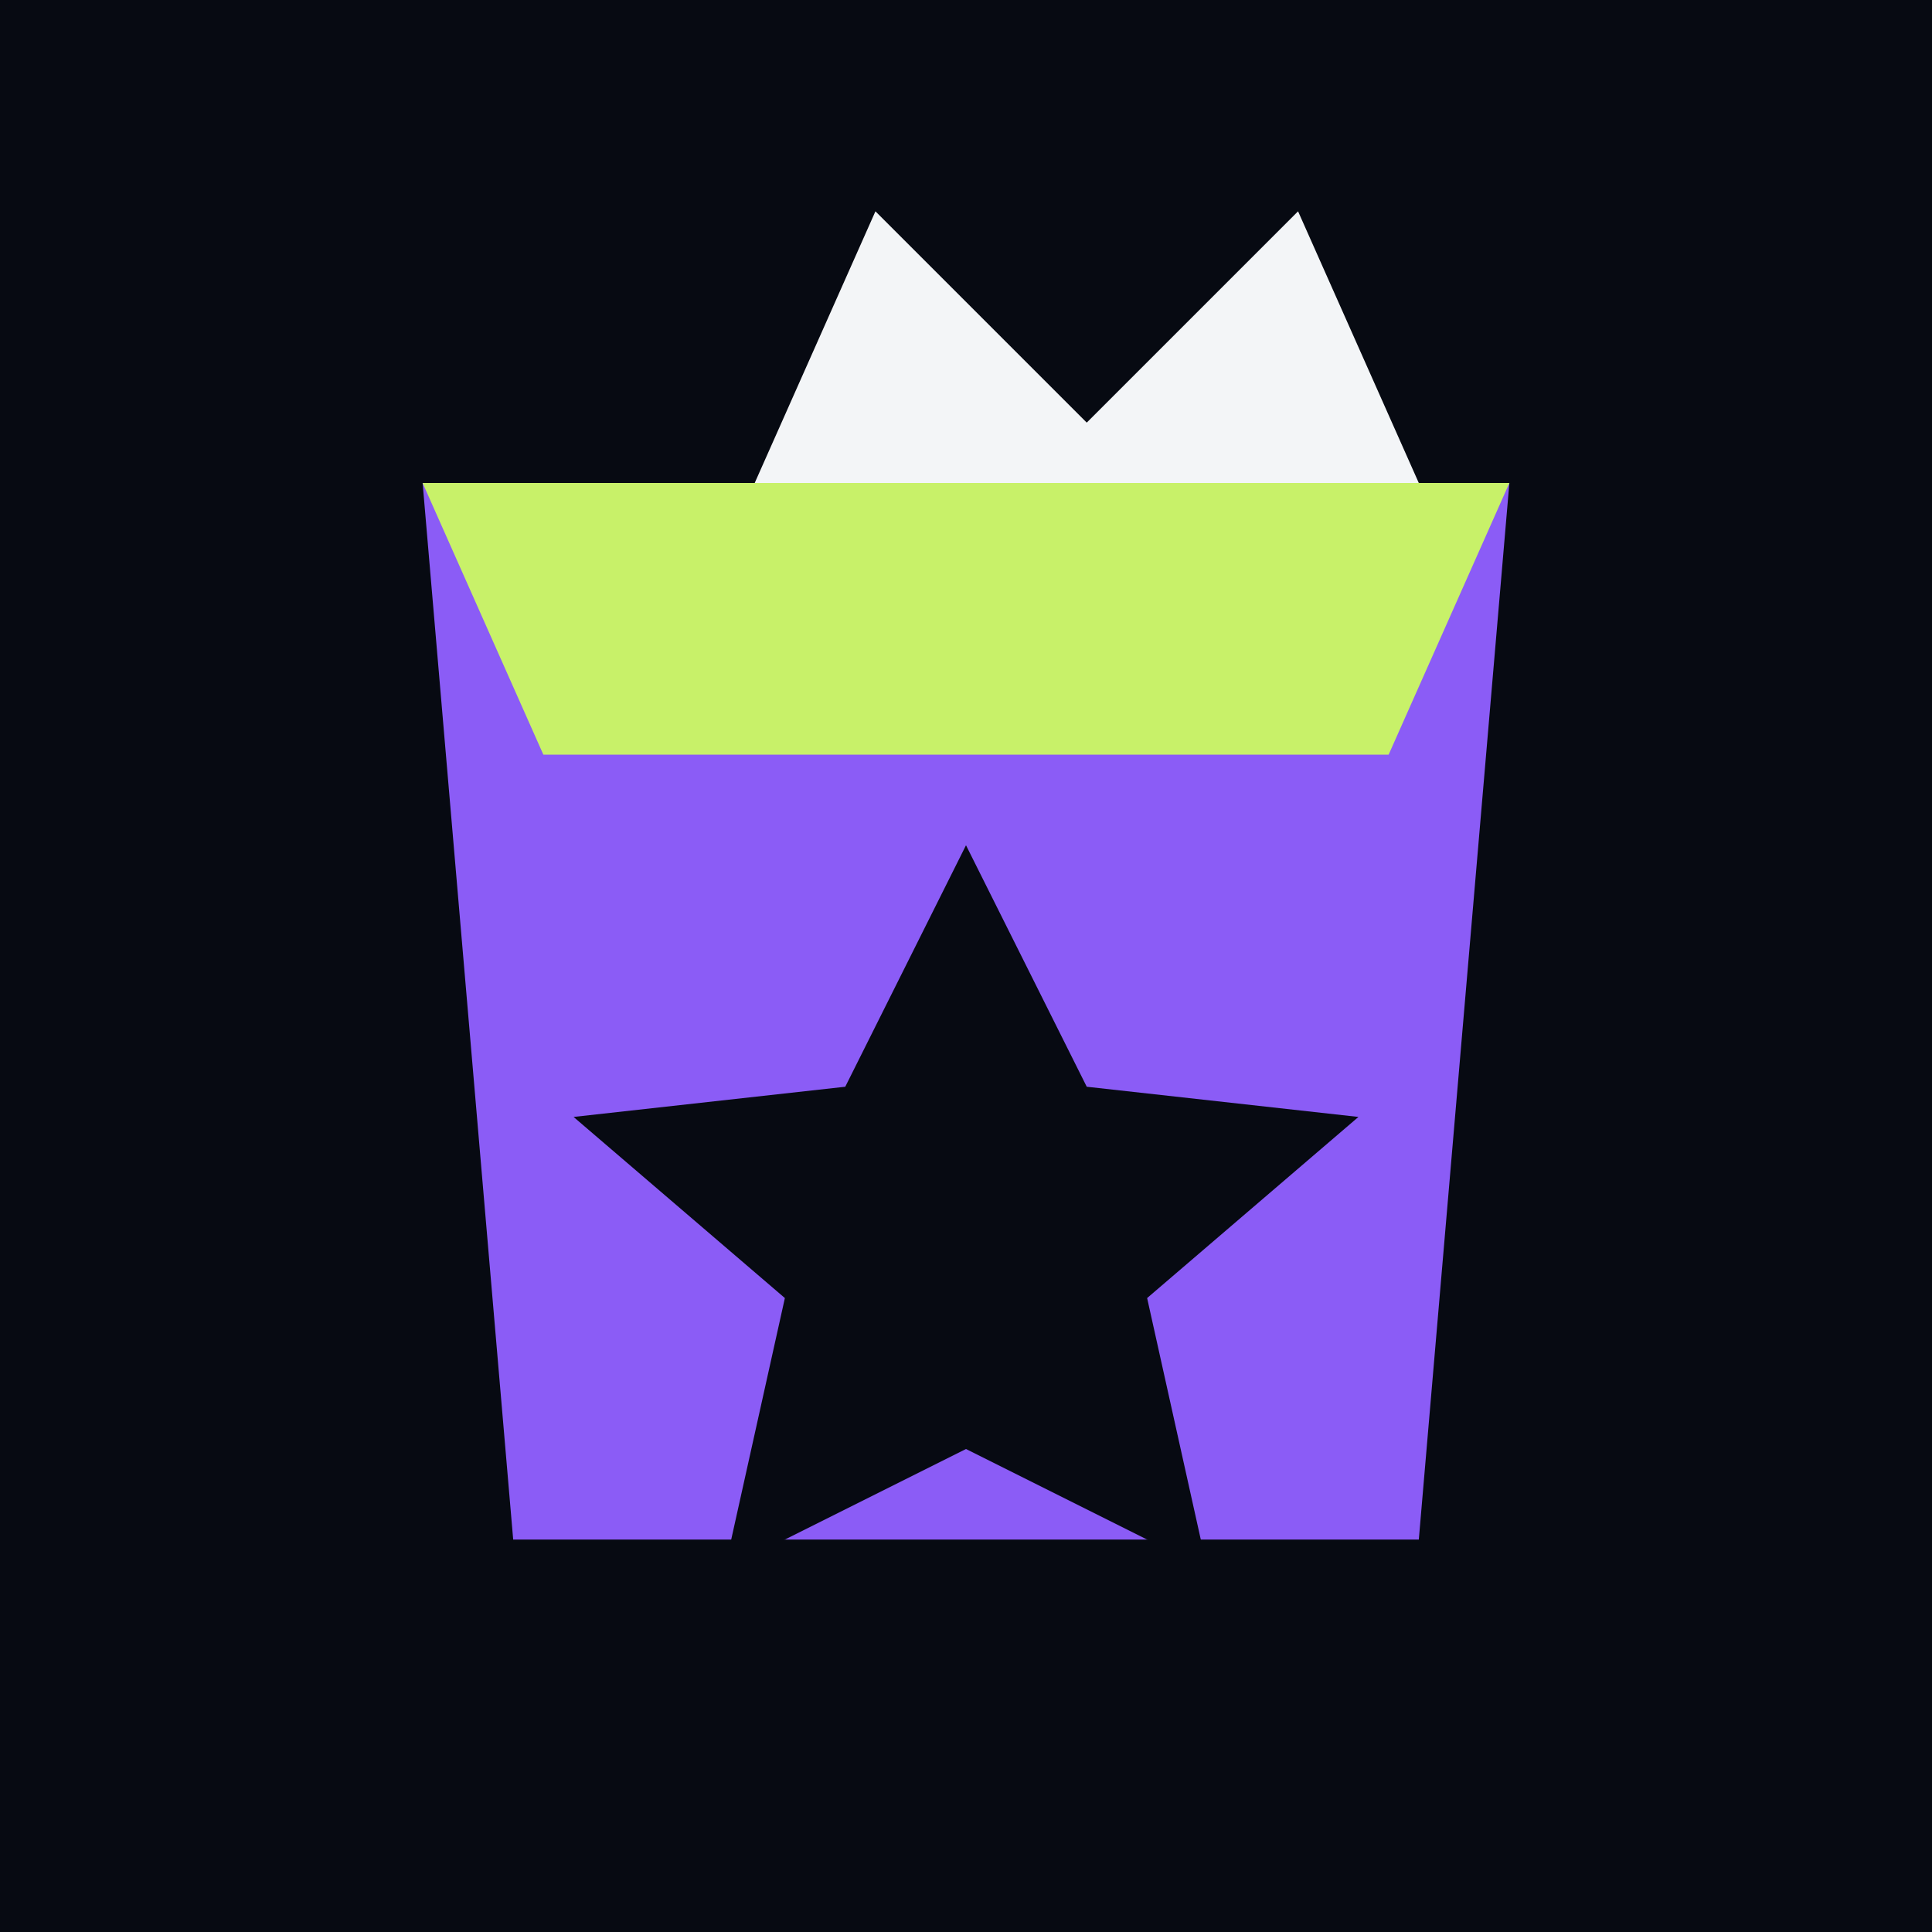
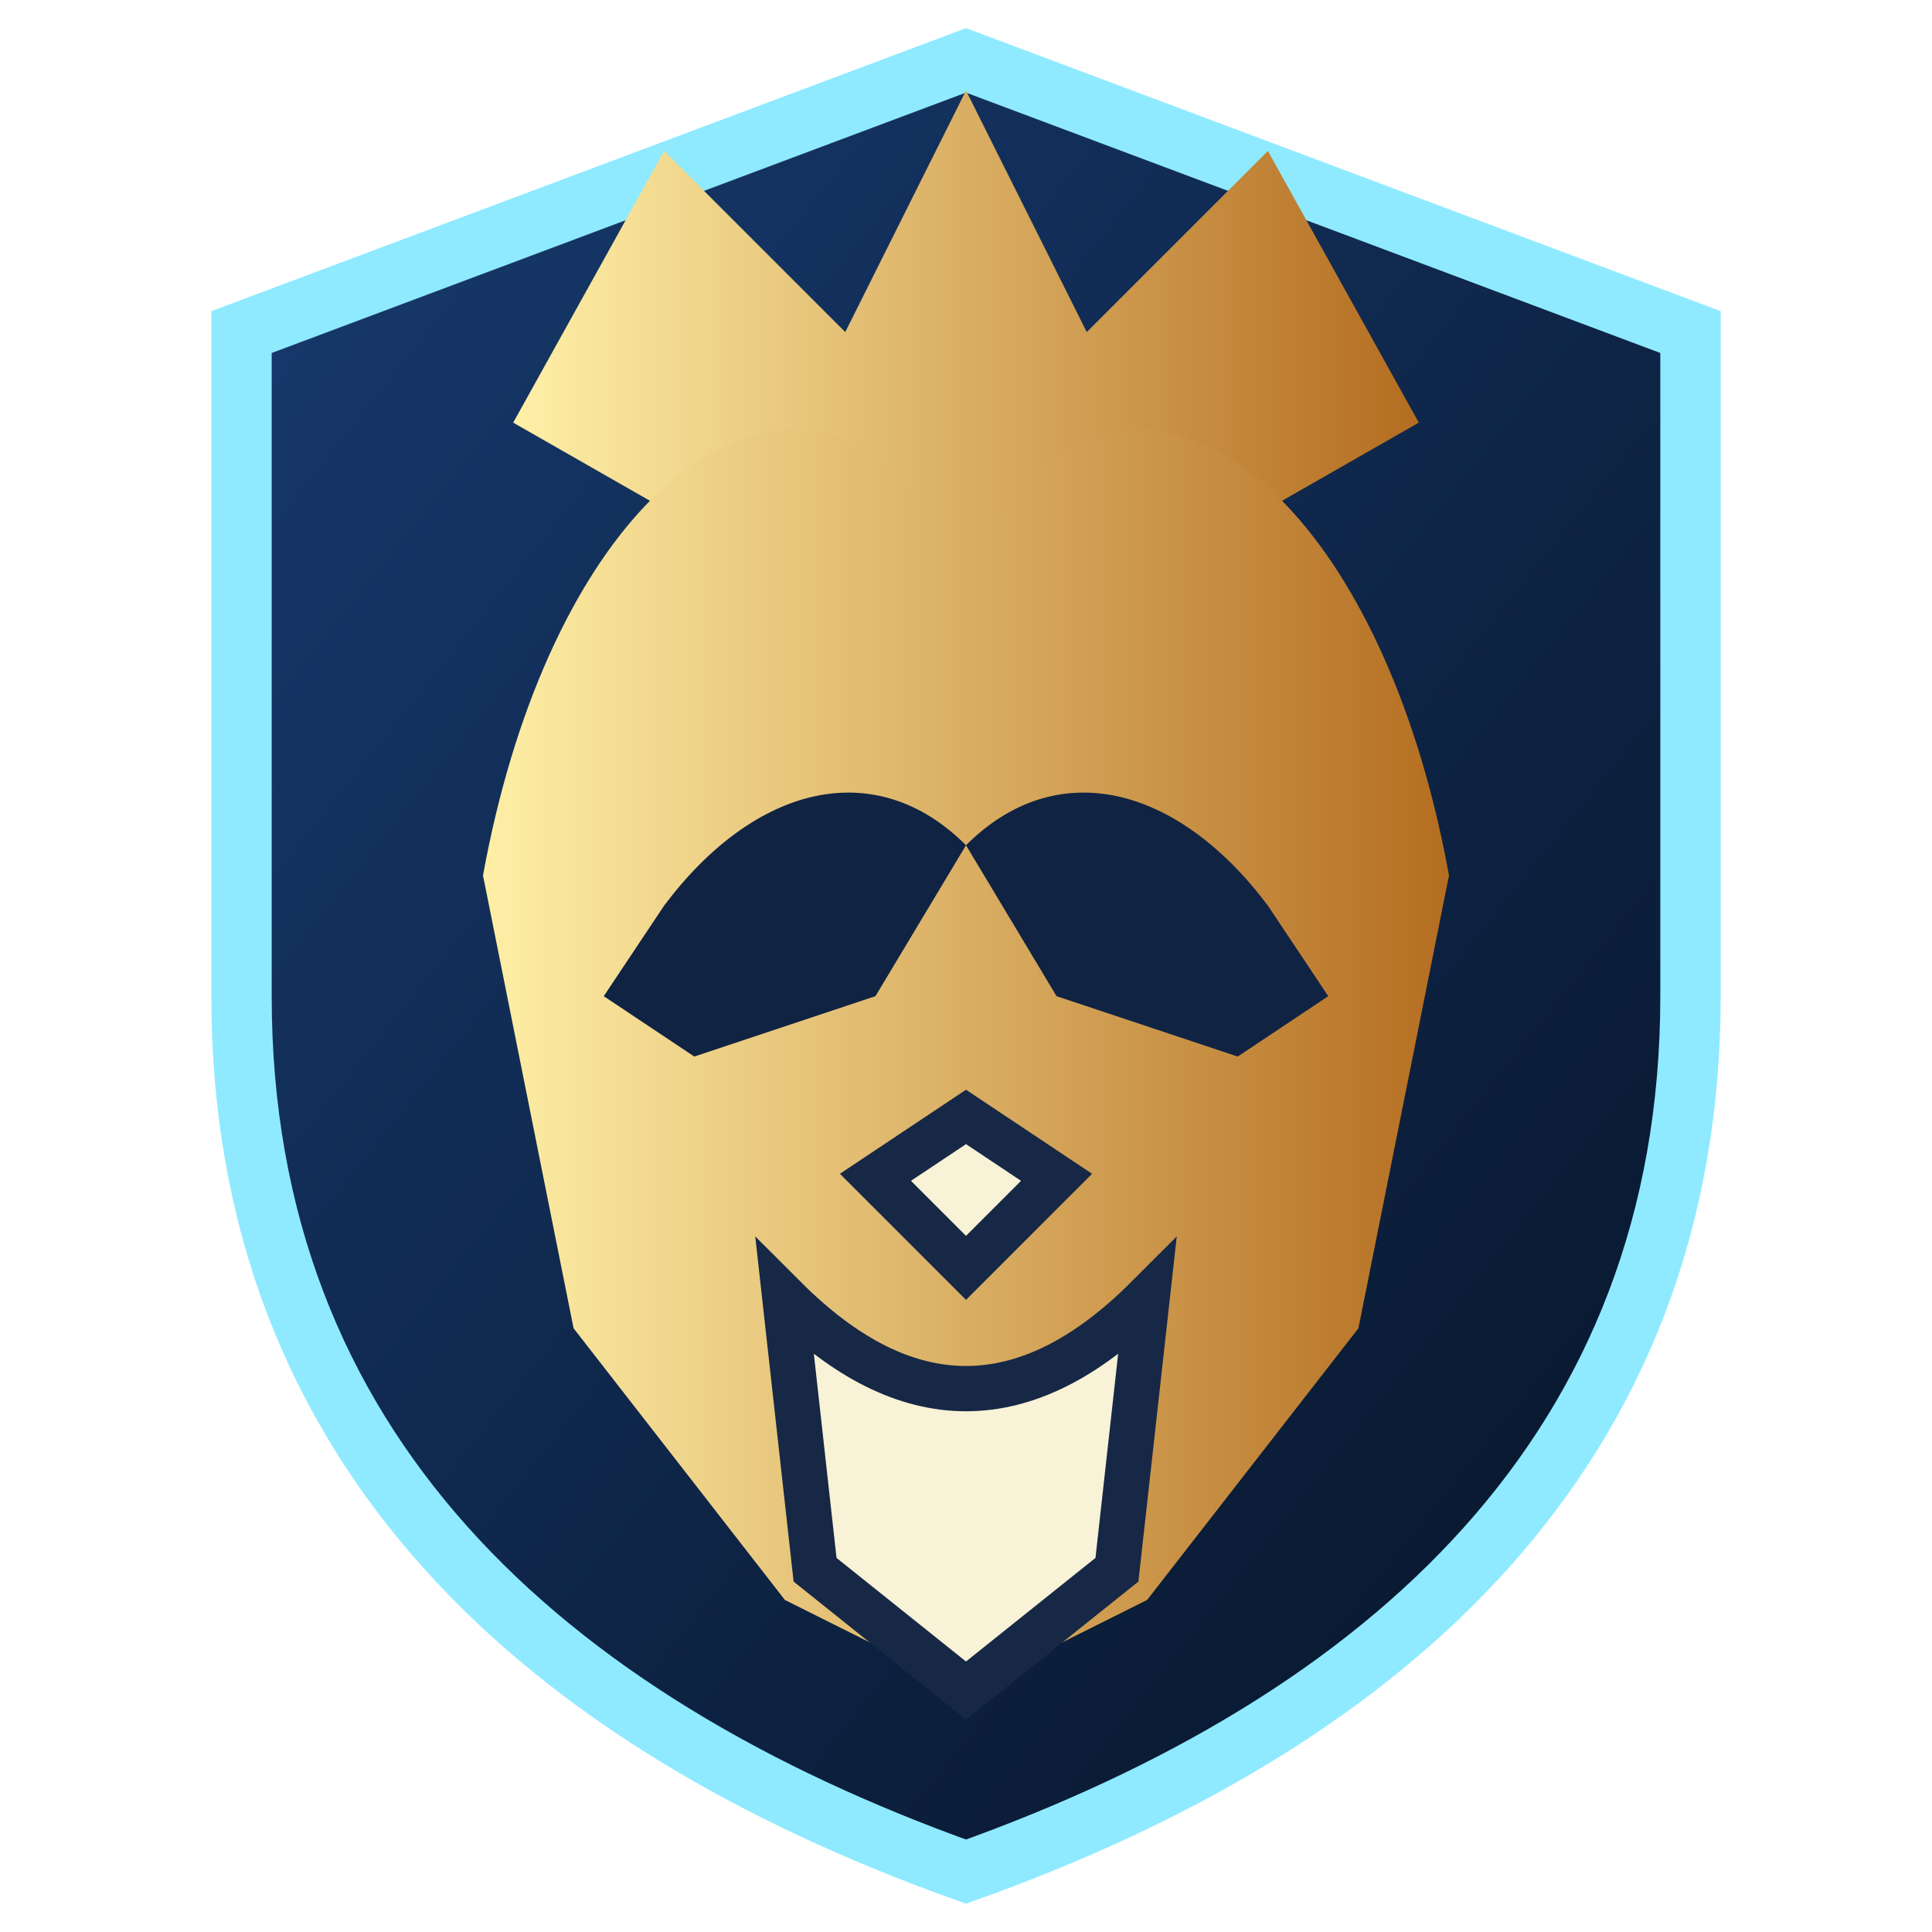
- <svg xmlns="http://www.w3.org/2000/svg" viewBox="0 0 64 64">
-   <rect width="64" height="64" fill="#070A12" />
-   <path d="M14 16h36l-3 35H17L14 16Z" fill="#8B5CF6" />
-   <path d="M14 16h36l-4 9H18l-4-9Z" fill="#C8F169" />
-   <path d="m25 16 4-9 7 7 7-7 4 9H25Z" fill="#F3F5F7" />
-   <path d="m32 28 4 8 9 1-7 6 2 9-8-4-8 4 2-9-7-6 9-1 4-8Z" fill="#070A12" />
+ <svg xmlns="http://www.w3.org/2000/svg" viewBox="0 0 64 64" role="img" aria-label="King in the Game">
+   <defs>
+     <linearGradient id="b" x1="0" x2="1" y1="0" y2="1">
+       <stop stop-color="#173B70" />
+       <stop offset="1" stop-color="#071326" />
+     </linearGradient>
+     <linearGradient id="g" x1="0" x2="1">
+       <stop stop-color="#FFF0A7" />
+       <stop offset="1" stop-color="#B46D20" />
+     </linearGradient>
+   </defs>
+   <path d="M32 2 56 11v22c0 15-10 24-24 29C18 57 8 48 8 33V11L32 2Z" fill="url(#b)" stroke="#8FEAFF" stroke-width="2" />
+   <path d="m17 14 5-9 6 6 4-8 4 8 6-6 5 9-7 4H24l-7-4Z" fill="url(#g)" />
+   <path d="M16 29c2-11 8-17 13-14l3 3 3-3c5-3 11 3 13 14l-3 15-7 9-6 3-6-3-7-9-3-15Z" fill="url(#g)" />
+   <path d="M22 30c3-4 7-5 10-2l-3 5-6 2-3-2 2-3Zm20 0c-3-4-7-5-10-2l3 5 6 2 3-2-2-3Z" fill="#102343" />
+   <path d="m29 39 3-2 3 2-3 3-3-3Zm-3 4c4 4 8 4 12 0l-1 9-5 4-5-4-1-9Z" fill="#F8F2D6" stroke="#162846" stroke-width="1.5" />
</svg>
